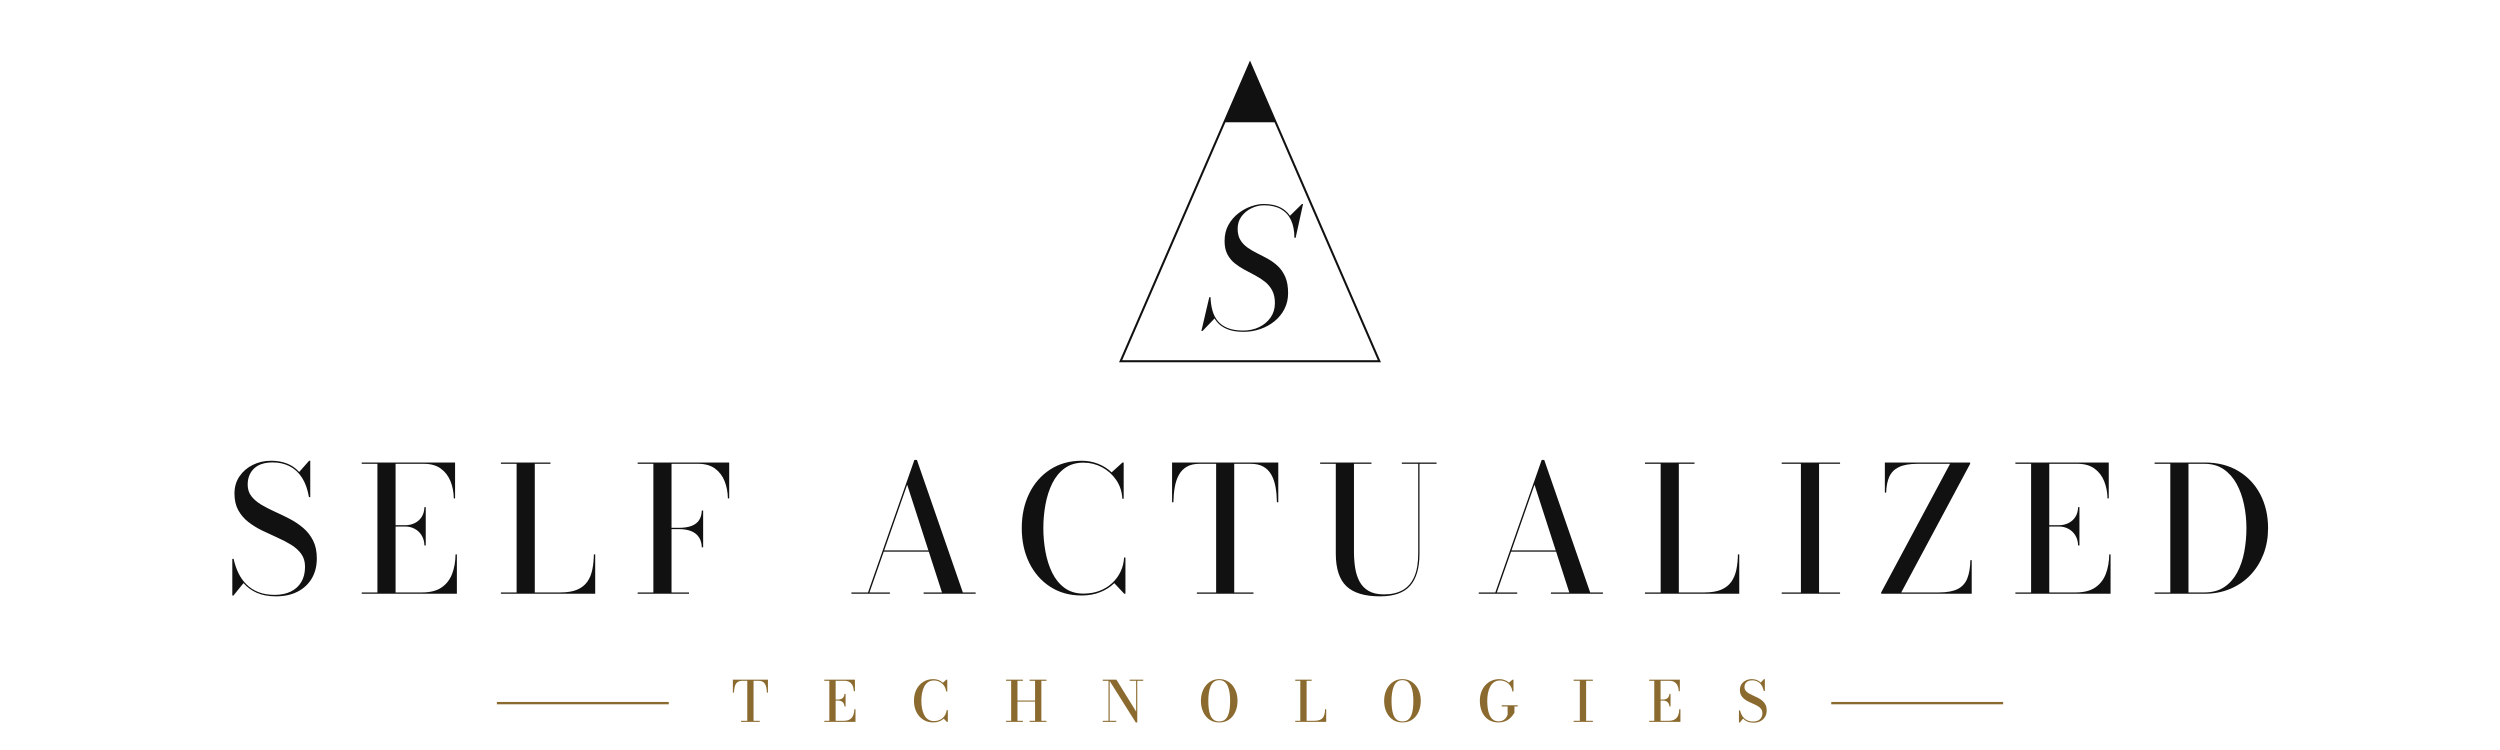
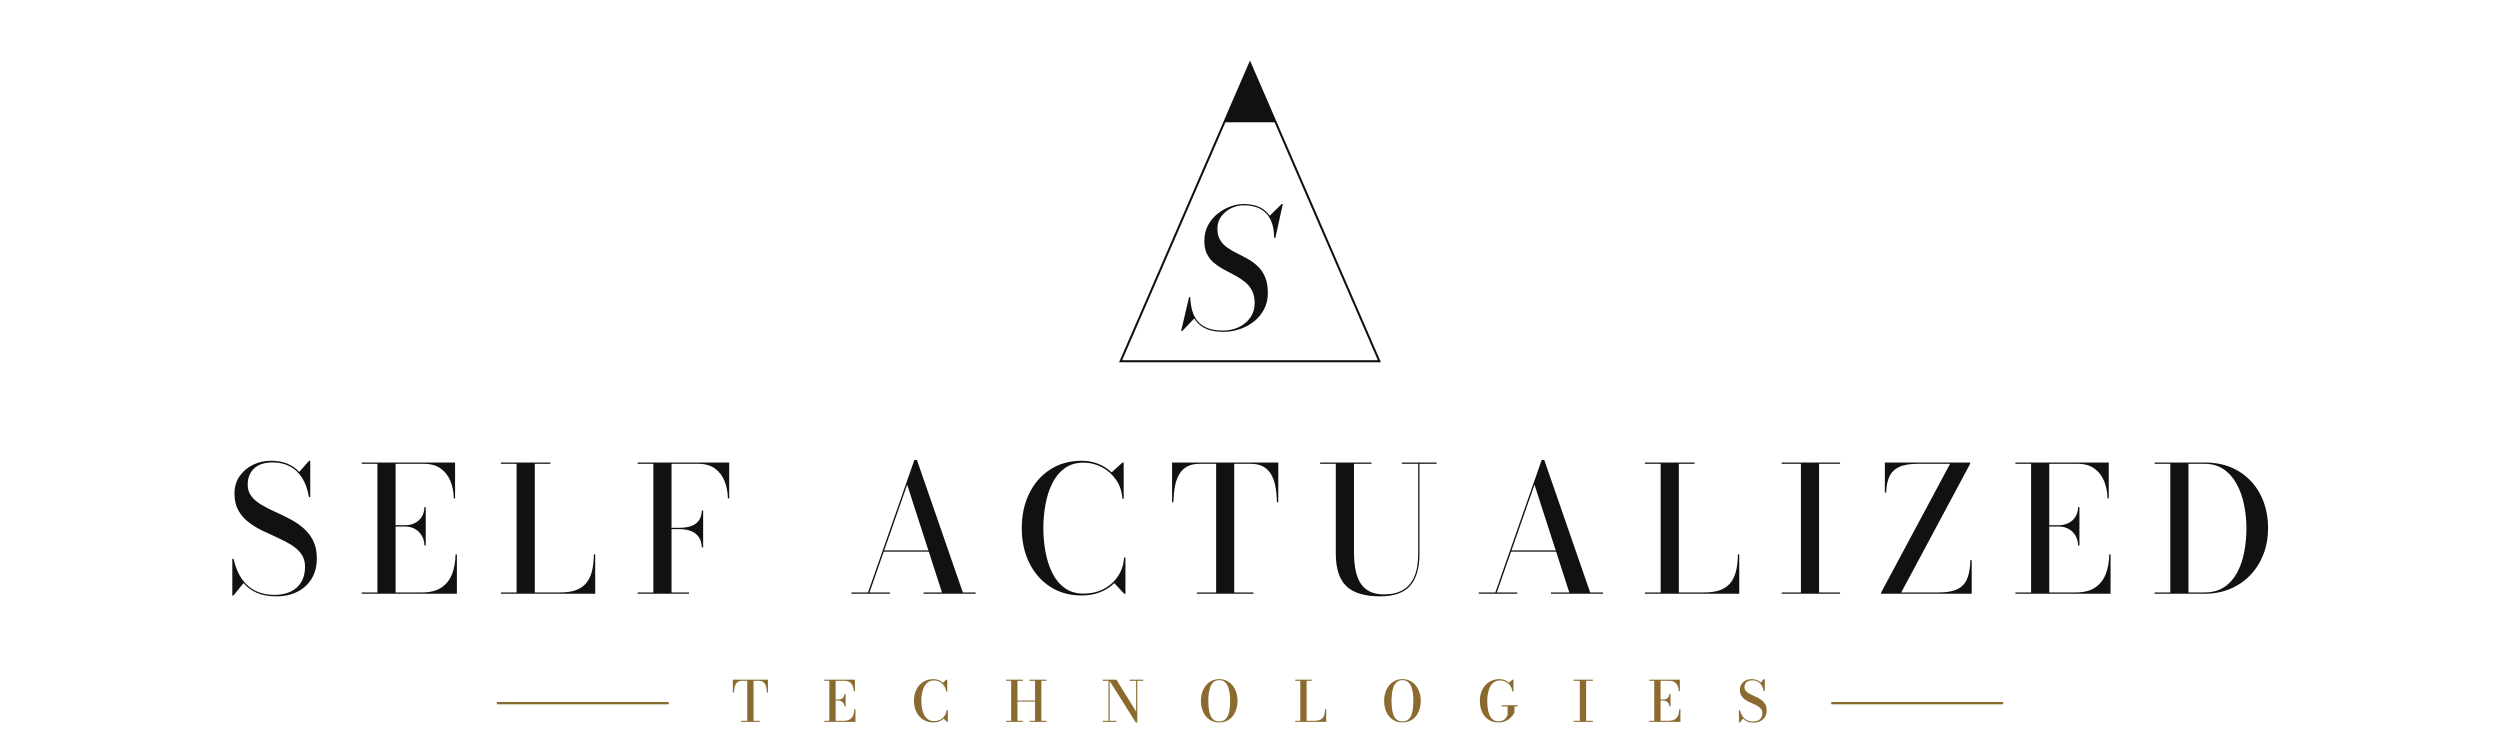
<svg xmlns="http://www.w3.org/2000/svg" viewBox="0 -20 1600 480">
  <defs>
    <linearGradient id="g" x1="0" y1="0" x2="1" y2="1">
      <stop offset="0" stop-color="#E9D29A" />
      <stop offset=".45" stop-color="#C9A45C" />
      <stop offset=".7" stop-color="#F3E2B0" />
      <stop offset="1" stop-color="#A9823E" />
    </linearGradient>
  </defs>
  <g transform="translate(680,0) scale(.6)">
    <path d="M200 34 L338 352 L62 352 Z" fill="none" stroke="#111" stroke-width="2.2" stroke-linejoin="miter" />
    <line x1="173.1" y1="96" x2="226.9" y2="96" stroke="#111" stroke-width="2.2" />
    <path d="M200 34 L226.9 96 L173.1 96 Z" fill="#111" />
-     <path d="M193.124 320.612Q182.828 320.612 175.895 317.84Q168.962 315.068 164.817 310.052Q160.672 305.036 158.755 298.304Q156.838 291.572 156.574 283.652H157.894Q158.13 291.351 159.937 297.859Q161.743 304.367 165.692 309.157Q169.641 313.947 176.295 316.606Q182.949 319.264 192.82 319.264Q202.148 319.264 209.799 315.563Q217.45 311.862 222.007 305.288Q226.564 298.713 226.564 290.001Q226.564 281.96 223.66 276.485Q220.756 271.01 215.96 267.208Q211.164 263.405 205.444 260.394Q199.724 257.383 194.004 254.314Q188.284 251.246 183.488 247.327Q178.692 243.409 175.788 237.76Q172.884 232.112 172.884 223.84Q172.884 213.896 177.036 206.504Q181.189 199.112 187.673 194.14Q194.157 189.168 201.343 186.704Q208.529 184.24 214.596 184.24Q225.86 184.24 233.451 188.464Q241.041 192.688 244.862 200.754Q248.682 208.82 248.682 220.348H247.362Q247.362 209.272 243.765 201.53Q240.169 193.787 232.957 189.715Q225.744 185.643 214.873 185.643Q208.129 185.643 201.683 188.723Q195.236 191.803 191.031 197.394Q186.826 202.984 186.826 210.618Q186.826 217.927 189.744 222.697Q192.661 227.468 197.457 230.817Q202.253 234.166 208.001 236.987Q213.749 239.808 219.483 243.009Q225.216 246.21 230.012 250.818Q234.808 255.427 237.726 262.263Q240.644 269.1 240.644 279.308Q240.644 288.548 236.8 296.146Q232.955 303.744 226.295 309.2Q219.635 314.656 211.085 317.634Q202.535 320.612 193.124 320.612ZM148.126 319.76 156.574 283.652H157.894L158.135 291.708Q158.955 296.073 160.044 299.531Q161.132 302.99 162.666 305.866L149.308 319.76ZM247.362 220.348 247.815 215.045Q247.204 210.667 246.15 206.291Q245.097 201.915 242.321 197.143L255.42 184.24H256.602L248.682 220.348Z" fill="#111" />
+     <path d="M171.524 320.612Q161.228 320.612 154.295 317.84Q147.362 315.068 143.217 310.052Q139.072 305.036 137.155 298.304Q135.238 291.572 134.974 283.652H136.294Q136.53 291.351 138.337 297.859Q140.143 304.367 144.092 309.157Q148.041 313.947 154.695 316.606Q161.349 319.264 171.22 319.264Q180.548 319.264 188.199 315.563Q195.85 311.862 200.407 305.288Q204.964 298.713 204.964 290.001Q204.964 281.96 202.06 276.485Q199.156 271.01 194.36 267.208Q189.564 263.405 183.844 260.394Q178.124 257.383 172.404 254.314Q166.684 251.246 161.888 247.327Q157.092 243.409 154.188 237.76Q151.284 232.112 151.284 223.84Q151.284 213.896 155.436 206.504Q159.589 199.112 166.073 194.14Q172.557 189.168 179.743 186.704Q186.929 184.24 192.996 184.24Q204.26 184.24 211.851 188.464Q219.441 192.688 223.262 200.754Q227.082 208.82 227.082 220.348H225.762Q225.762 209.272 222.165 201.53Q218.569 193.787 211.357 189.715Q204.144 185.643 193.273 185.643Q186.529 185.643 180.083 188.723Q173.636 191.803 169.431 197.394Q165.226 202.984 165.226 210.618Q165.226 217.927 168.144 222.697Q171.061 227.468 175.857 230.817Q180.653 234.166 186.401 236.987Q192.149 239.808 197.883 243.009Q203.616 246.21 208.412 250.818Q213.208 255.427 216.126 262.263Q219.044 269.1 219.044 279.308Q219.044 288.548 215.2 296.146Q211.355 303.744 204.695 309.2Q198.035 314.656 189.485 317.634Q180.935 320.612 171.524 320.612ZM126.526 319.76 134.974 283.652H136.294L136.535 291.708Q137.355 296.073 138.444 299.531Q139.532 302.99 141.066 305.866L127.708 319.76ZM225.762 220.348 226.215 215.045Q225.604 210.667 224.55 206.291Q223.497 201.915 220.721 197.143L233.82 184.24H235.002L227.082 220.348Z" fill="#111" />
  </g>
  <g transform="translate(0,230)">
    <path d="M176.71 131.662Q169.418 131.662 164.32 129.384Q159.222 127.105 155.851 123.181L149.434 131.12H148.678V107.673H149.525Q150.552 112.537 152.567 116.723Q154.582 120.909 157.762 124.051Q160.941 127.193 165.402 128.955Q169.863 130.718 175.832 130.718Q181.687 130.718 186.043 128.623Q190.399 126.528 192.811 122.509Q195.223 118.491 195.223 112.711Q195.223 107.834 192.776 104.474Q190.328 101.113 186.304 98.64Q182.281 96.168 177.461 94.032Q172.642 91.896 167.822 89.562Q163.003 87.229 158.979 84.111Q154.955 80.994 152.508 76.574Q150.06 72.153 150.06 65.835Q150.06 59.541 153.297 54.824Q156.533 50.108 161.862 47.494Q167.191 44.88 173.496 44.88Q179.072 44.88 183.629 46.64Q188.187 48.399 191.485 52.062L197.83 44.88H198.564V68.171H197.734Q196.457 60.626 193.256 55.692Q190.056 50.759 185.275 48.353Q180.494 45.947 174.533 45.947Q166.667 45.947 162.591 49.854Q158.514 53.76 158.514 60.171Q158.514 64.545 160.918 67.609Q163.322 70.673 167.25 73.013Q171.177 75.353 175.909 77.475Q180.641 79.596 185.372 82.057Q190.103 84.519 194.031 87.858Q197.959 91.197 200.362 95.919Q202.766 100.642 202.766 107.365Q202.766 114.723 199.552 120.179Q196.337 125.636 190.472 128.649Q184.606 131.662 176.71 131.662ZM231.497 130.0V129.16H241.542V46.84H231.497V46.0H291.246V68.96H290.442Q290.324 62.968 288.296 57.938Q286.269 52.907 282.077 49.874Q277.885 46.84 271.333 46.84H253.175V129.16H270.185Q277.87 129.16 282.517 126.033Q287.164 122.907 289.304 117.41Q291.444 111.912 291.561 104.8H292.402V130.0ZM271.636 99.083Q271.518 95.331 269.829 92.616Q268.139 89.901 265.399 88.436Q262.659 86.972 259.466 86.972H249.224V86.133H259.466Q262.659 86.133 265.399 84.801Q268.14 83.469 269.829 80.884Q271.518 78.3 271.636 74.549H272.477V99.083ZM320.585 130.0V129.16H330.63V46.84H320.585V46.0H352.291V46.84H342.263V129.16H358.728Q365.276 129.16 369.422 127.372Q373.568 125.584 375.862 122.319Q378.156 119.054 379.073 114.587Q379.991 110.12 380.077 104.8H380.933V130.0ZM449.156 100.298Q449.038 96.546 447.383 93.942Q445.728 91.339 442.505 89.988Q439.282 88.637 434.504 88.637H427.192V87.811H434.503Q439.282 87.811 442.505 86.608Q445.728 85.405 447.383 82.943Q449.038 80.481 449.156 76.728H450.013V100.298ZM466.692 46.0V68.96H465.85Q465.732 62.968 463.738 57.938Q461.744 52.907 457.608 49.874Q453.472 46.84 446.95 46.84H429.783V129.16H440.967V130.0H408.105V129.16H418.149V46.84H408.105V46.0ZM565.379 103.087V102.246H600.764V103.087ZM586.821 44.338 616.217 129.16H624.409V130.0H591.124V129.16H602.853L580.592 60.206L556.482 129.16H569.539V130.0H544.897V129.16H555.531L585.21 44.338ZM692.308 131.12Q680.783 131.12 672.15 125.539Q663.518 119.958 658.724 110.214Q653.931 100.47 653.931 88.0Q653.931 75.512 658.724 65.777Q663.518 56.042 672.15 50.461Q680.783 44.88 692.308 44.88Q697.888 44.88 702.834 46.842Q707.781 48.804 711.44 52.312L718.389 46.0H719.158V69.196H718.287Q717.939 62.395 714.367 57.181Q710.795 51.967 705.256 49.032Q699.716 46.098 693.428 46.098Q686.293 46.098 681.343 49.724Q676.392 53.349 673.421 59.413Q670.449 65.477 669.092 72.91Q667.735 80.344 667.735 88.0Q667.735 95.616 669.092 103.07Q670.449 110.523 673.421 116.587Q676.392 122.651 681.343 126.276Q686.293 129.902 693.428 129.902Q699.155 129.902 703.824 128.081Q708.494 126.26 711.908 123.042Q715.322 119.825 717.249 115.658Q719.176 111.492 719.413 106.804H720.279V130.0H719.508L713.143 123.208Q709.463 126.872 704.112 128.996Q698.761 131.12 692.308 131.12ZM766.002 130.0V129.16H778.322V46.84H767.668Q762.788 46.84 759.607 48.663Q756.427 50.487 754.564 53.799Q752.702 57.11 751.886 61.613Q751.071 66.115 750.981 71.435H750.121V46.0H818.103V71.435H817.226Q817.14 66.115 816.322 61.613Q815.505 57.11 813.634 53.799Q811.763 50.487 808.565 48.663Q805.366 46.84 800.51 46.84H789.903V129.16H802.223V130.0ZM919.411 46.0V46.84H908.483V104.24Q908.483 118.072 902.517 124.867Q896.552 131.662 883.221 131.662Q868.541 131.662 861.724 125.203Q854.908 118.744 854.908 104.24V46.84H844.878V46.0H877.741V46.84H866.541V103.12Q866.541 108.664 867.331 113.599Q868.122 118.534 870.181 122.309Q872.24 126.085 876.013 128.247Q879.785 130.41 885.742 130.41Q892.952 130.41 897.825 127.611Q902.698 124.813 905.178 119.023Q907.658 113.233 907.658 104.24V46.84H897.172V46.0ZM966.867 103.087V102.246H1002.252V103.087ZM988.309 44.338 1017.705 129.16H1025.897V130.0H992.612V129.16H1004.341L982.08 60.206L957.97 129.16H971.027V130.0H946.385V129.16H957.019L986.698 44.338ZM1052.777 130.0V129.16H1062.822V46.84H1052.777V46.0H1084.483V46.84H1074.455V129.16H1090.92Q1097.468 129.16 1101.614 127.372Q1105.76 125.584 1108.054 122.319Q1110.348 119.054 1111.265 114.587Q1112.183 110.12 1112.269 104.8H1113.125V130.0ZM1140.297 130.0V129.16H1152.581V46.84H1140.297V46.0H1177.639V46.84H1164.2V129.16H1177.639V130.0ZM1203.951 130.0V129.16L1248.035 46.84H1227.235Q1219.579 46.84 1215.258 48.953Q1210.937 51.065 1209.12 55.174Q1207.303 59.283 1207.147 65.275H1206.306V46.0H1260.892V46.84L1216.809 129.16H1240.969Q1248.641 129.16 1252.946 126.955Q1257.251 124.749 1259.068 120.173Q1260.884 115.597 1261.041 108.485H1261.898V130.0ZM1289.857 130.0V129.16H1299.902V46.84H1289.857V46.0H1349.606V68.96H1348.802Q1348.684 62.968 1346.656 57.938Q1344.629 52.907 1340.437 49.874Q1336.245 46.84 1329.693 46.84H1311.535V129.16H1328.545Q1336.23 129.16 1340.877 126.033Q1345.524 122.907 1347.664 117.41Q1349.804 111.912 1349.921 104.8H1350.762V130.0ZM1329.996 99.083Q1329.878 95.331 1328.189 92.616Q1326.499 89.901 1323.759 88.436Q1321.019 86.972 1317.826 86.972H1307.584V86.133H1317.826Q1321.019 86.133 1323.759 84.801Q1326.5 83.469 1328.189 80.884Q1329.878 78.3 1329.996 74.549H1330.837V99.083ZM1410.908 46.0Q1423.503 46.0 1432.601 51.485Q1441.699 56.969 1446.633 66.481Q1451.567 75.994 1451.567 88.0Q1451.567 97.019 1448.619 104.671Q1445.672 112.322 1440.261 118.017Q1434.849 123.711 1427.396 126.856Q1419.944 130.0 1410.897 130.0H1378.945V129.16H1388.99V46.84H1378.945V46.0ZM1400.623 129.16H1410.897Q1418.449 129.16 1423.593 125.676Q1428.738 122.192 1431.855 116.312Q1434.973 110.432 1436.342 103.069Q1437.71 95.706 1437.71 87.981Q1437.71 80.258 1436.176 72.914Q1434.641 65.569 1431.435 59.688Q1428.23 53.808 1423.144 50.324Q1418.057 46.84 1410.897 46.84H1400.623Z" fill="#111" />
    <path d="M474.289 212.0V211.298H478.249V185.702H475.045Q473.501 185.702 472.5 186.238Q471.499 186.773 470.921 187.767Q470.344 188.76 470.079 190.151Q469.814 191.541 469.756 193.251H469.034V185.0H491.487V193.251H490.785Q490.729 191.541 490.463 190.151Q490.197 188.76 489.612 187.767Q489.027 186.773 488.026 186.238Q487.024 185.702 485.481 185.702H482.274V211.298H486.234V212.0ZM527.532 212.0V211.298H530.774V185.702H527.532V185.0H547.151V192.38H546.449Q546.374 190.454 545.73 188.942Q545.087 187.43 543.766 186.566Q542.446 185.702 540.34 185.702H534.815V211.298H539.964Q542.43 211.298 543.902 210.398Q545.375 209.498 546.054 207.842Q546.734 206.186 546.809 203.9H547.511V212.0ZM540.478 202.128Q540.402 200.922 539.887 200.091Q539.371 199.26 538.531 198.825Q537.69 198.389 536.664 198.389H533.936V197.69H536.664Q537.69 197.69 538.531 197.293Q539.371 196.897 539.887 196.102Q540.402 195.307 540.478 194.101H541.182V202.128ZM597.363 212.36Q593.608 212.36 590.813 210.56Q588.017 208.76 586.477 205.628Q584.937 202.496 584.937 198.5Q584.937 194.486 586.477 191.363Q588.017 188.24 590.813 186.44Q593.608 184.64 597.363 184.64Q599.125 184.64 600.7 185.246Q602.275 185.852 603.474 186.945L605.625 185.0H606.253V192.534H605.528Q605.274 190.392 604.152 188.812Q603.03 187.231 601.352 186.365Q599.675 185.499 597.723 185.499Q595.476 185.499 593.923 186.594Q592.369 187.69 591.44 189.55Q590.511 191.411 590.089 193.73Q589.666 196.049 589.666 198.5Q589.666 200.948 590.089 203.269Q590.511 205.589 591.44 207.45Q592.369 209.31 593.923 210.406Q595.476 211.501 597.723 211.501Q599.502 211.501 600.928 210.96Q602.353 210.419 603.402 209.455Q604.451 208.491 605.079 207.214Q605.707 205.937 605.89 204.466H606.615V212.0H605.983L604.008 209.934Q602.799 211.063 601.095 211.712Q599.39 212.36 597.363 212.36ZM669.705 185.0V185.702H666.465V211.298H669.705V212.0H658.941V211.298H662.44V199.037H651.181V211.298H654.664V212.0H643.898V211.298H647.14V185.702H643.898V185.0H654.664V185.702H651.181V198.323H662.44V185.702H658.941V185.0ZM710.19 185.0V211.298H714.415V212.0H705.762V211.298H709.452V185.702H705.762V185.0ZM731.648 185.0V185.702H727.853V212.36H726.878L709.67 185.0H714.514L727.13 205.417V185.702H723V185.0ZM780.306 212.36Q777.533 212.36 775.355 211.295Q773.178 210.231 771.664 208.328Q770.15 206.425 769.368 203.911Q768.585 201.398 768.585 198.5Q768.585 195.602 769.42 193.089Q770.256 190.575 771.798 188.672Q773.34 186.769 775.499 185.705Q777.659 184.64 780.306 184.64Q782.954 184.64 785.106 185.705Q787.257 186.769 788.807 188.672Q790.357 190.575 791.185 193.089Q792.013 195.602 792.013 198.5Q792.013 201.398 791.23 203.911Q790.447 206.425 788.941 208.328Q787.435 210.231 785.258 211.295Q783.08 212.36 780.306 212.36ZM780.306 211.709Q782.531 211.709 783.901 210.619Q785.27 209.528 786.012 207.656Q786.753 205.785 787.018 203.414Q787.283 201.044 787.283 198.5Q787.283 195.956 786.964 193.586Q786.645 191.215 785.877 189.344Q785.108 187.472 783.749 186.381Q782.389 185.291 780.306 185.291Q778.226 185.291 776.865 186.381Q775.505 187.472 774.729 189.344Q773.953 191.215 773.633 193.586Q773.314 195.956 773.314 198.5Q773.314 201.044 773.587 203.414Q773.86 205.785 774.594 207.656Q775.327 209.528 776.712 210.619Q778.098 211.709 780.306 211.709ZM828.95 212.0V211.298H832.192V185.702H828.95V185.0H839.457V185.702H836.233V211.298H841.228Q843.311 211.298 844.625 210.785Q845.938 210.272 846.669 209.309Q847.401 208.346 847.701 206.978Q848.001 205.61 848.057 203.9H848.774V212.0ZM897.572 212.36Q894.799 212.36 892.621 211.295Q890.444 210.231 888.93 208.328Q887.416 206.425 886.634 203.911Q885.851 201.398 885.851 198.5Q885.851 195.602 886.686 193.089Q887.522 190.575 889.064 188.672Q890.606 186.769 892.765 185.705Q894.925 184.64 897.572 184.64Q900.22 184.64 902.372 185.705Q904.523 186.769 906.073 188.672Q907.623 190.575 908.451 193.089Q909.279 195.602 909.279 198.5Q909.279 201.398 908.496 203.911Q907.713 206.425 906.207 208.328Q904.701 210.231 902.524 211.295Q900.346 212.36 897.572 212.36ZM897.572 211.709Q899.797 211.709 901.167 210.619Q902.536 209.528 903.278 207.656Q904.019 205.785 904.284 203.414Q904.549 201.044 904.549 198.5Q904.549 195.956 904.23 193.586Q903.911 191.215 903.143 189.344Q902.374 187.472 901.015 186.381Q899.655 185.291 897.572 185.291Q895.492 185.291 894.131 186.381Q892.771 187.472 891.995 189.344Q891.219 191.215 890.899 193.586Q890.58 195.956 890.58 198.5Q890.58 201.044 890.853 203.414Q891.126 205.785 891.86 207.656Q892.593 209.528 893.978 210.619Q895.364 211.709 897.572 211.709ZM961.077 201.352H971.317V202.131H969.242V206.161Q968.712 207.027 967.88 208.093Q967.048 209.159 965.84 210.133Q964.632 211.107 962.966 211.733Q961.301 212.36 959.105 212.36Q955.286 212.36 952.606 210.583Q949.927 208.805 948.515 205.677Q947.103 202.549 947.103 198.5Q947.103 195.456 948.022 192.921Q948.942 190.386 950.623 188.526Q952.303 186.667 954.598 185.653Q956.894 184.64 959.63 184.64Q961.346 184.64 962.93 185.236Q964.514 185.832 965.733 186.887L967.993 185.0H968.62V192.534H967.9Q967.763 190.982 967.09 189.699Q966.417 188.416 965.333 187.474Q964.249 186.531 962.891 186.016Q961.534 185.501 960.028 185.501Q957.781 185.501 956.207 186.597Q954.634 187.692 953.675 189.551Q952.717 191.411 952.275 193.73Q951.832 196.049 951.832 198.5Q951.832 200.948 952.153 203.291Q952.473 205.633 953.277 207.523Q954.082 209.413 955.498 210.53Q956.915 211.648 959.105 211.648Q960.628 211.648 961.67 211.152Q962.712 210.656 963.358 209.946Q964.004 209.236 964.365 208.55Q964.726 207.864 964.872 207.5V202.131H961.077ZM1007.126 212.0V211.298H1011.088V185.702H1007.126V185.0H1019.433V185.702H1015.113V211.298H1019.433V212.0ZM1055.49 212.0V211.298H1058.732V185.702H1055.49V185.0H1075.109V192.38H1074.407Q1074.332 190.454 1073.688 188.942Q1073.045 187.43 1071.724 186.566Q1070.404 185.702 1068.298 185.702H1062.773V211.298H1067.922Q1070.388 211.298 1071.86 210.398Q1073.333 209.498 1074.012 207.842Q1074.692 206.186 1074.767 203.9H1075.469V212.0ZM1068.436 202.128Q1068.36 200.922 1067.845 200.091Q1067.329 199.26 1066.489 198.825Q1065.648 198.389 1064.622 198.389H1061.894V197.69H1064.622Q1065.648 197.69 1066.489 197.293Q1067.329 196.897 1067.845 196.102Q1068.36 195.307 1068.436 194.101H1069.14V202.128ZM1122.211 212.522Q1119.979 212.522 1118.336 211.825Q1116.694 211.127 1115.567 209.913L1113.545 212.36H1112.926V204.662H1113.63Q1113.976 206.138 1114.637 207.427Q1115.297 208.715 1116.308 209.694Q1117.32 210.672 1118.706 211.231Q1120.092 211.789 1121.907 211.789Q1123.759 211.789 1125.111 211.15Q1126.464 210.511 1127.196 209.313Q1127.928 208.115 1127.928 206.416Q1127.928 204.865 1127.151 203.805Q1126.375 202.745 1125.086 201.968Q1123.798 201.191 1122.264 200.527Q1120.731 199.864 1119.197 199.124Q1117.663 198.385 1116.375 197.385Q1115.087 196.385 1114.31 194.95Q1113.534 193.515 1113.534 191.451Q1113.534 189.38 1114.572 187.853Q1115.61 186.327 1117.346 185.483Q1119.083 184.64 1121.152 184.64Q1122.886 184.64 1124.348 185.192Q1125.809 185.744 1126.902 186.853L1128.903 184.64H1129.497V192.24H1128.808Q1128.348 189.98 1127.325 188.461Q1126.302 186.942 1124.815 186.183Q1123.327 185.424 1121.472 185.424Q1119.018 185.424 1117.743 186.6Q1116.468 187.776 1116.468 189.709Q1116.468 191.101 1117.237 192.068Q1118.006 193.035 1119.271 193.77Q1120.536 194.504 1122.054 195.167Q1123.573 195.831 1125.09 196.602Q1126.607 197.374 1127.872 198.43Q1129.137 199.487 1129.905 200.992Q1130.674 202.497 1130.674 204.649Q1130.674 207.039 1129.616 208.809Q1128.557 210.579 1126.653 211.55Q1124.749 212.522 1122.211 212.522Z" fill="#8A6A2E" />
    <line x1="318.001" y1="200" x2="428.001" y2="200" stroke="#8A6A2E" stroke-width="1.5" />
    <line x1="1171.999" y1="200" x2="1281.999" y2="200" stroke="#8A6A2E" stroke-width="1.5" />
  </g>
</svg>
